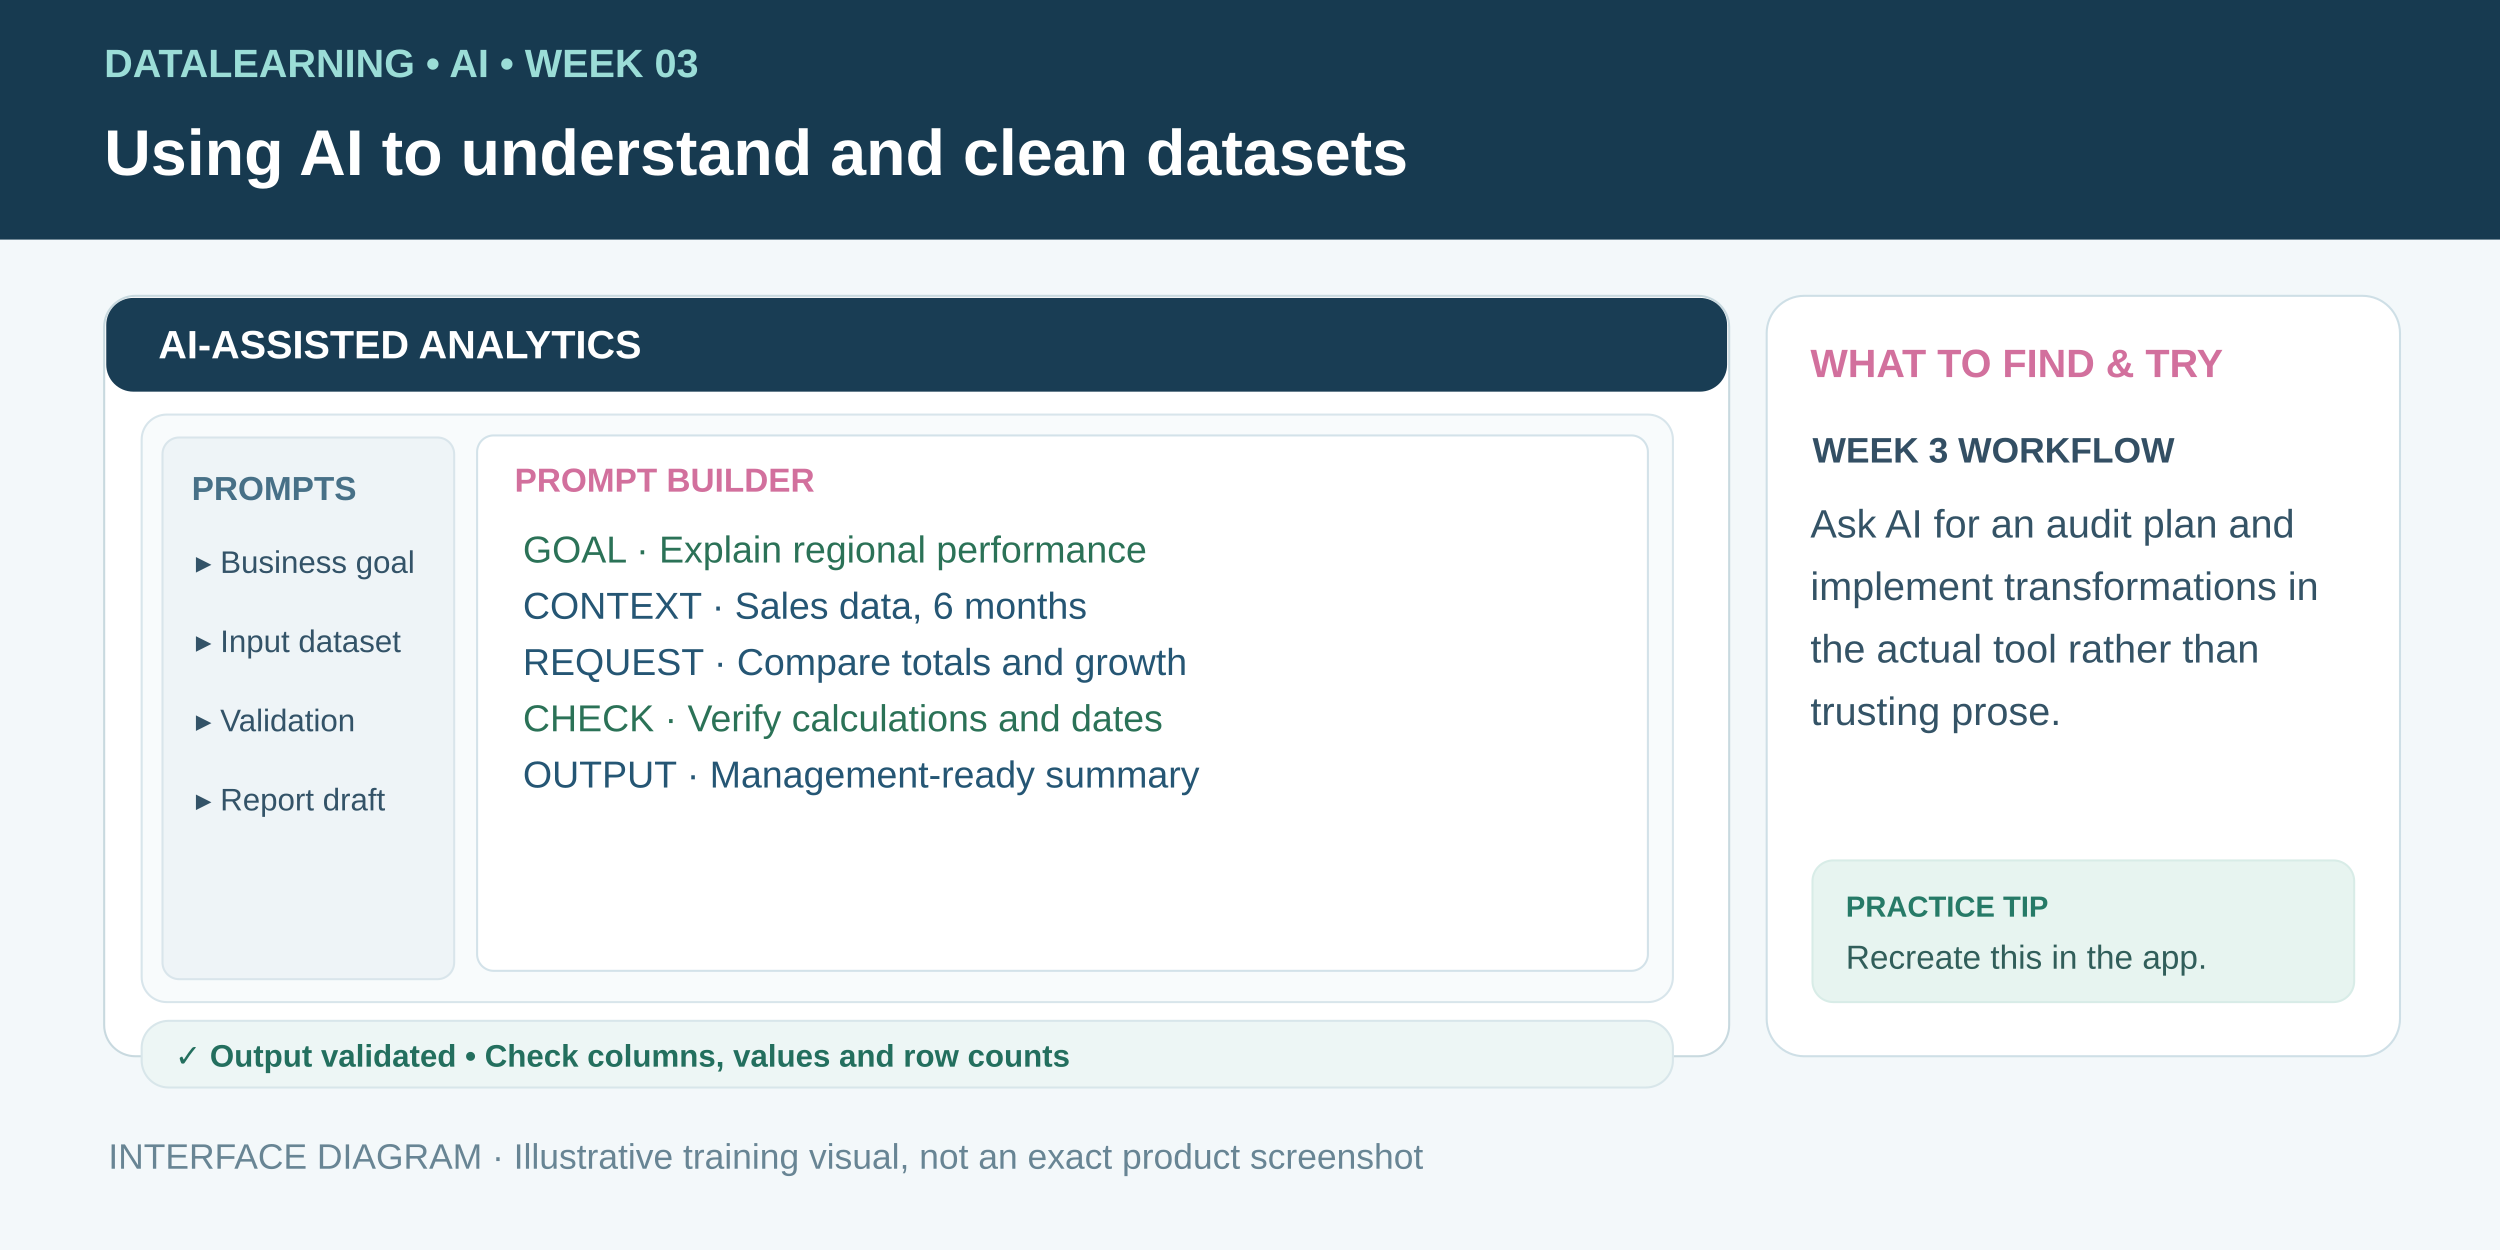
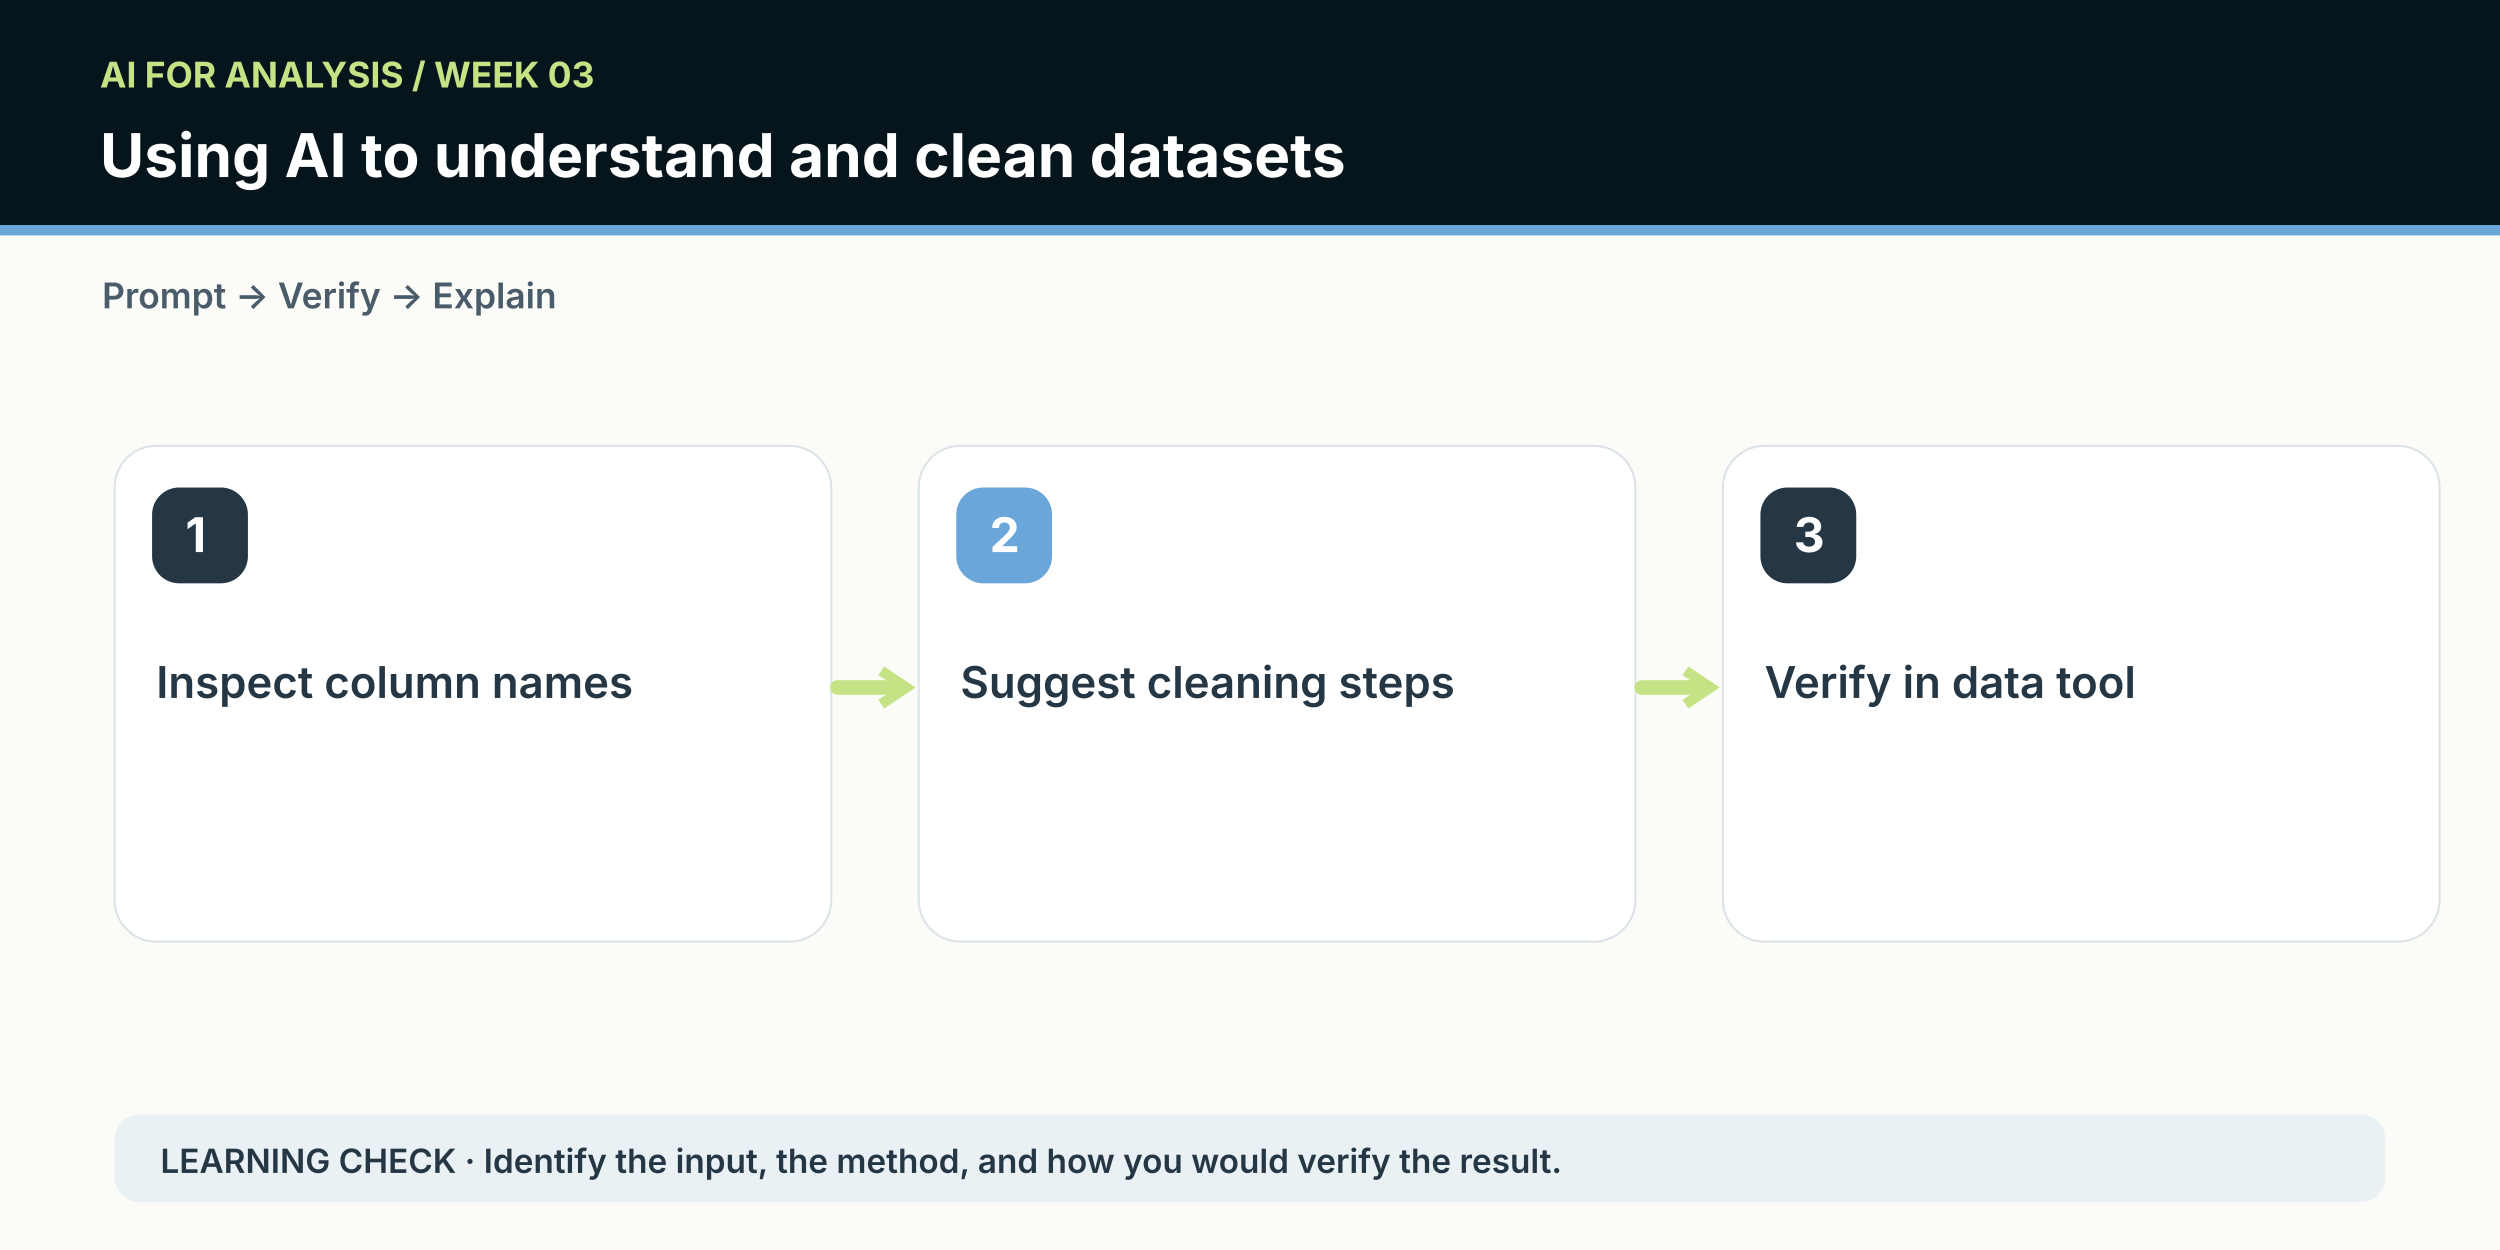
- <svg xmlns="http://www.w3.org/2000/svg" viewBox="0 0 1200 600" width="1200" height="600" role="img" aria-label="Illustrated ai learning interface for week 3">
-   <rect width="1200" height="600" fill="#f3f8fa" />
-   <rect width="1200" height="115" fill="#173a50" />
-   <text x="50" y="37" fill="#9bddd7" font-family="Arial, sans-serif" font-size="19" font-weight="700">DATALEARNING • AI • WEEK 03</text>
-   <text x="50" y="84" fill="#ffffff" font-family="Arial, sans-serif" font-size="31" font-weight="700">Using AI to understand and clean datasets</text>
-   <rect x="50" y="142" width="780" height="365" rx="15" fill="#fff" stroke="#c8d9df" />
-   <rect x="51" y="143" width="778" height="45" rx="13" fill="#193d54" />
-   <text x="76" y="172" fill="#ffffff" font-family="Arial, sans-serif" font-size="19" font-weight="700">AI-ASSISTED ANALYTICS</text>
-   <rect x="68" y="199" width="735" height="282" rx="12" fill="#f8fbfc" stroke="#d8e5eb" />
-   <rect x="78" y="210" width="140" height="260" rx="8" fill="#eef4f7" stroke="#d9e5eb" />
-   <text x="92" y="240" fill="#477087" font-family="Arial, sans-serif" font-size="16" font-weight="700">PROMPTS</text>
-   <text x="94" y="275" fill="#335368" font-family="Arial, sans-serif" font-size="15" font-weight="500">▸ Business goal</text>
-   <text x="94" y="313" fill="#335368" font-family="Arial, sans-serif" font-size="15" font-weight="500">▸ Input dataset</text>
-   <text x="94" y="351" fill="#335368" font-family="Arial, sans-serif" font-size="15" font-weight="500">▸ Validation</text>
-   <text x="94" y="389" fill="#335368" font-family="Arial, sans-serif" font-size="15" font-weight="500">▸ Report draft</text>
-   <rect x="229" y="209" width="562" height="257" rx="8" fill="#fff" stroke="#d3e2e9" />
-   <text x="247" y="236" fill="#d2709d" font-family="Arial, sans-serif" font-size="16" font-weight="700">PROMPT BUILDER</text>
-   <text x="251" y="270" fill="#2b7257" font-family="Arial, sans-serif" font-size="18" font-weight="500">GOAL  ·  Explain regional performance</text>
-   <text x="251" y="297" fill="#255674" font-family="Arial, sans-serif" font-size="18" font-weight="500">CONTEXT  ·  Sales data, 6 months</text>
-   <text x="251" y="324" fill="#255674" font-family="Arial, sans-serif" font-size="18" font-weight="500">REQUEST  ·  Compare totals and growth</text>
-   <text x="251" y="351" fill="#2b7257" font-family="Arial, sans-serif" font-size="18" font-weight="500">CHECK  ·  Verify calculations and dates</text>
-   <text x="251" y="378" fill="#255674" font-family="Arial, sans-serif" font-size="18" font-weight="500">OUTPUT  ·  Management-ready summary</text>
-   <rect x="68" y="490" width="735" height="32" rx="13" fill="#edf6f5" stroke="#d8e6ea" />
-   <text x="84" y="512" fill="#236f5e" font-family="Arial, sans-serif" font-size="15" font-weight="600">✓ Output validated    •    Check columns, values and row counts</text>
-   <rect x="848" y="142" width="304" height="365" rx="18" fill="#ffffff" stroke="#cedfe6" />
-   <text x="869" y="181" fill="#d2709d" font-family="Arial, sans-serif" font-size="19" font-weight="700">WHAT TO FIND &amp; TRY</text>
-   <text x="870" y="222" fill="#334f64" font-family="Arial, sans-serif" font-size="17" font-weight="700">WEEK 3 WORKFLOW</text>
-   <text x="869" y="258" fill="#345366" font-family="Arial, sans-serif" font-size="19" font-weight="500">Ask AI for an audit plan and</text>
-   <text x="869" y="288" fill="#345366" font-family="Arial, sans-serif" font-size="19" font-weight="500">implement transformations in</text>
-   <text x="869" y="318" fill="#345366" font-family="Arial, sans-serif" font-size="19" font-weight="500">the actual tool rather than</text>
-   <text x="869" y="348" fill="#345366" font-family="Arial, sans-serif" font-size="19" font-weight="500">trusting prose.</text>
-   <rect x="870" y="413" width="260" height="68" rx="10" fill="#e7f4f0" stroke="#d8ece7" />
-   <text x="886" y="440" fill="#267a67" font-family="Arial, sans-serif" font-size="14" font-weight="700">PRACTICE TIP</text>
-   <text x="886" y="465" fill="#315e5a" font-family="Arial, sans-serif" font-size="16" font-weight="500">Recreate this in the app.</text>
-   <text x="52" y="561" fill="#688594" font-family="Arial, sans-serif" font-size="17" font-weight="500">INTERFACE DIAGRAM  ·  Illustrative training visual, not an exact product screenshot</text>
+ <svg xmlns="http://www.w3.org/2000/svg" width="1200" height="600" viewBox="0 0 1200 600" role="img" aria-label="AI FOR ANALYSIS week 3: Using AI to understand and clean datasets concept diagram">
+   <rect x="0" y="0" width="1200" height="600" rx="0" fill="#FBFBF8" stroke="none" />
+   <rect x="0" y="0" width="1200" height="112" rx="0" fill="#06141B" stroke="none" />
+   <rect x="0" y="108" width="1200" height="5" rx="0" fill="#6AA6DA" stroke="none" />
+   <text x="48" y="42" fill="#C5E384" font-size="17" font-family="Inter,Arial,sans-serif" font-weight="700">AI FOR ANALYSIS  /  WEEK 03</text>
+   <text x="48" y="85" fill="#FFFFFF" font-size="29" font-family="Inter,Arial,sans-serif" font-weight="700">Using AI to understand and clean datasets</text>
+   <text x="49" y="148" fill="#4A5C6A" font-size="17" font-family="Inter,Arial,sans-serif" font-weight="600">Prompt → Verify → Explain</text>
+   <rect x="55" y="214" width="344" height="238" rx="20" fill="#FFFFFF" stroke="#DBE3E9" />
+   <rect x="73" y="234" width="46" height="46" rx="13" fill="#253745" stroke="none" />
+   <text x="89" y="265" fill="#FFFFFF" font-size="23" font-family="Inter,Arial,sans-serif" font-weight="700">1</text>
+   <text x="75" y="335" fill="#253745" font-size="21" font-family="Inter,Arial,sans-serif" font-weight="600">Inspect column names</text>
+   <path d="M402 330 L431 330" fill="none" stroke="#C5E384" stroke-width="7" stroke-linecap="round" />
+   <path d="M423 322 l12 8 -12 8" fill="none" stroke="#C5E384" stroke-width="5" />
+   <rect x="441" y="214" width="344" height="238" rx="20" fill="#FFFFFF" stroke="#DBE3E9" />
+   <rect x="459" y="234" width="46" height="46" rx="13" fill="#6AA6DA" stroke="none" />
+   <text x="475" y="265" fill="#FFFFFF" font-size="23" font-family="Inter,Arial,sans-serif" font-weight="700">2</text>
+   <text x="461" y="335" fill="#253745" font-size="21" font-family="Inter,Arial,sans-serif" font-weight="600">Suggest cleaning steps</text>
+   <path d="M788 330 L817 330" fill="none" stroke="#C5E384" stroke-width="7" stroke-linecap="round" />
+   <path d="M809 322 l12 8 -12 8" fill="none" stroke="#C5E384" stroke-width="5" />
+   <rect x="827" y="214" width="344" height="238" rx="20" fill="#FFFFFF" stroke="#DBE3E9" />
+   <rect x="845" y="234" width="46" height="46" rx="13" fill="#253745" stroke="none" />
+   <text x="861" y="265" fill="#FFFFFF" font-size="23" font-family="Inter,Arial,sans-serif" font-weight="700">3</text>
+   <text x="847" y="335" fill="#253745" font-size="21" font-family="Inter,Arial,sans-serif" font-weight="600">Verify in data tool</text>
+   <rect x="55" y="535" width="1090" height="42" rx="12" fill="#EAF1F4" stroke="none" />
+   <text x="77" y="563" fill="#253745" font-size="16" font-family="Inter,Arial,sans-serif" font-weight="600">LEARNING CHECK  ·  Identify the input, the method, and how you would verify the result.</text>
</svg>
